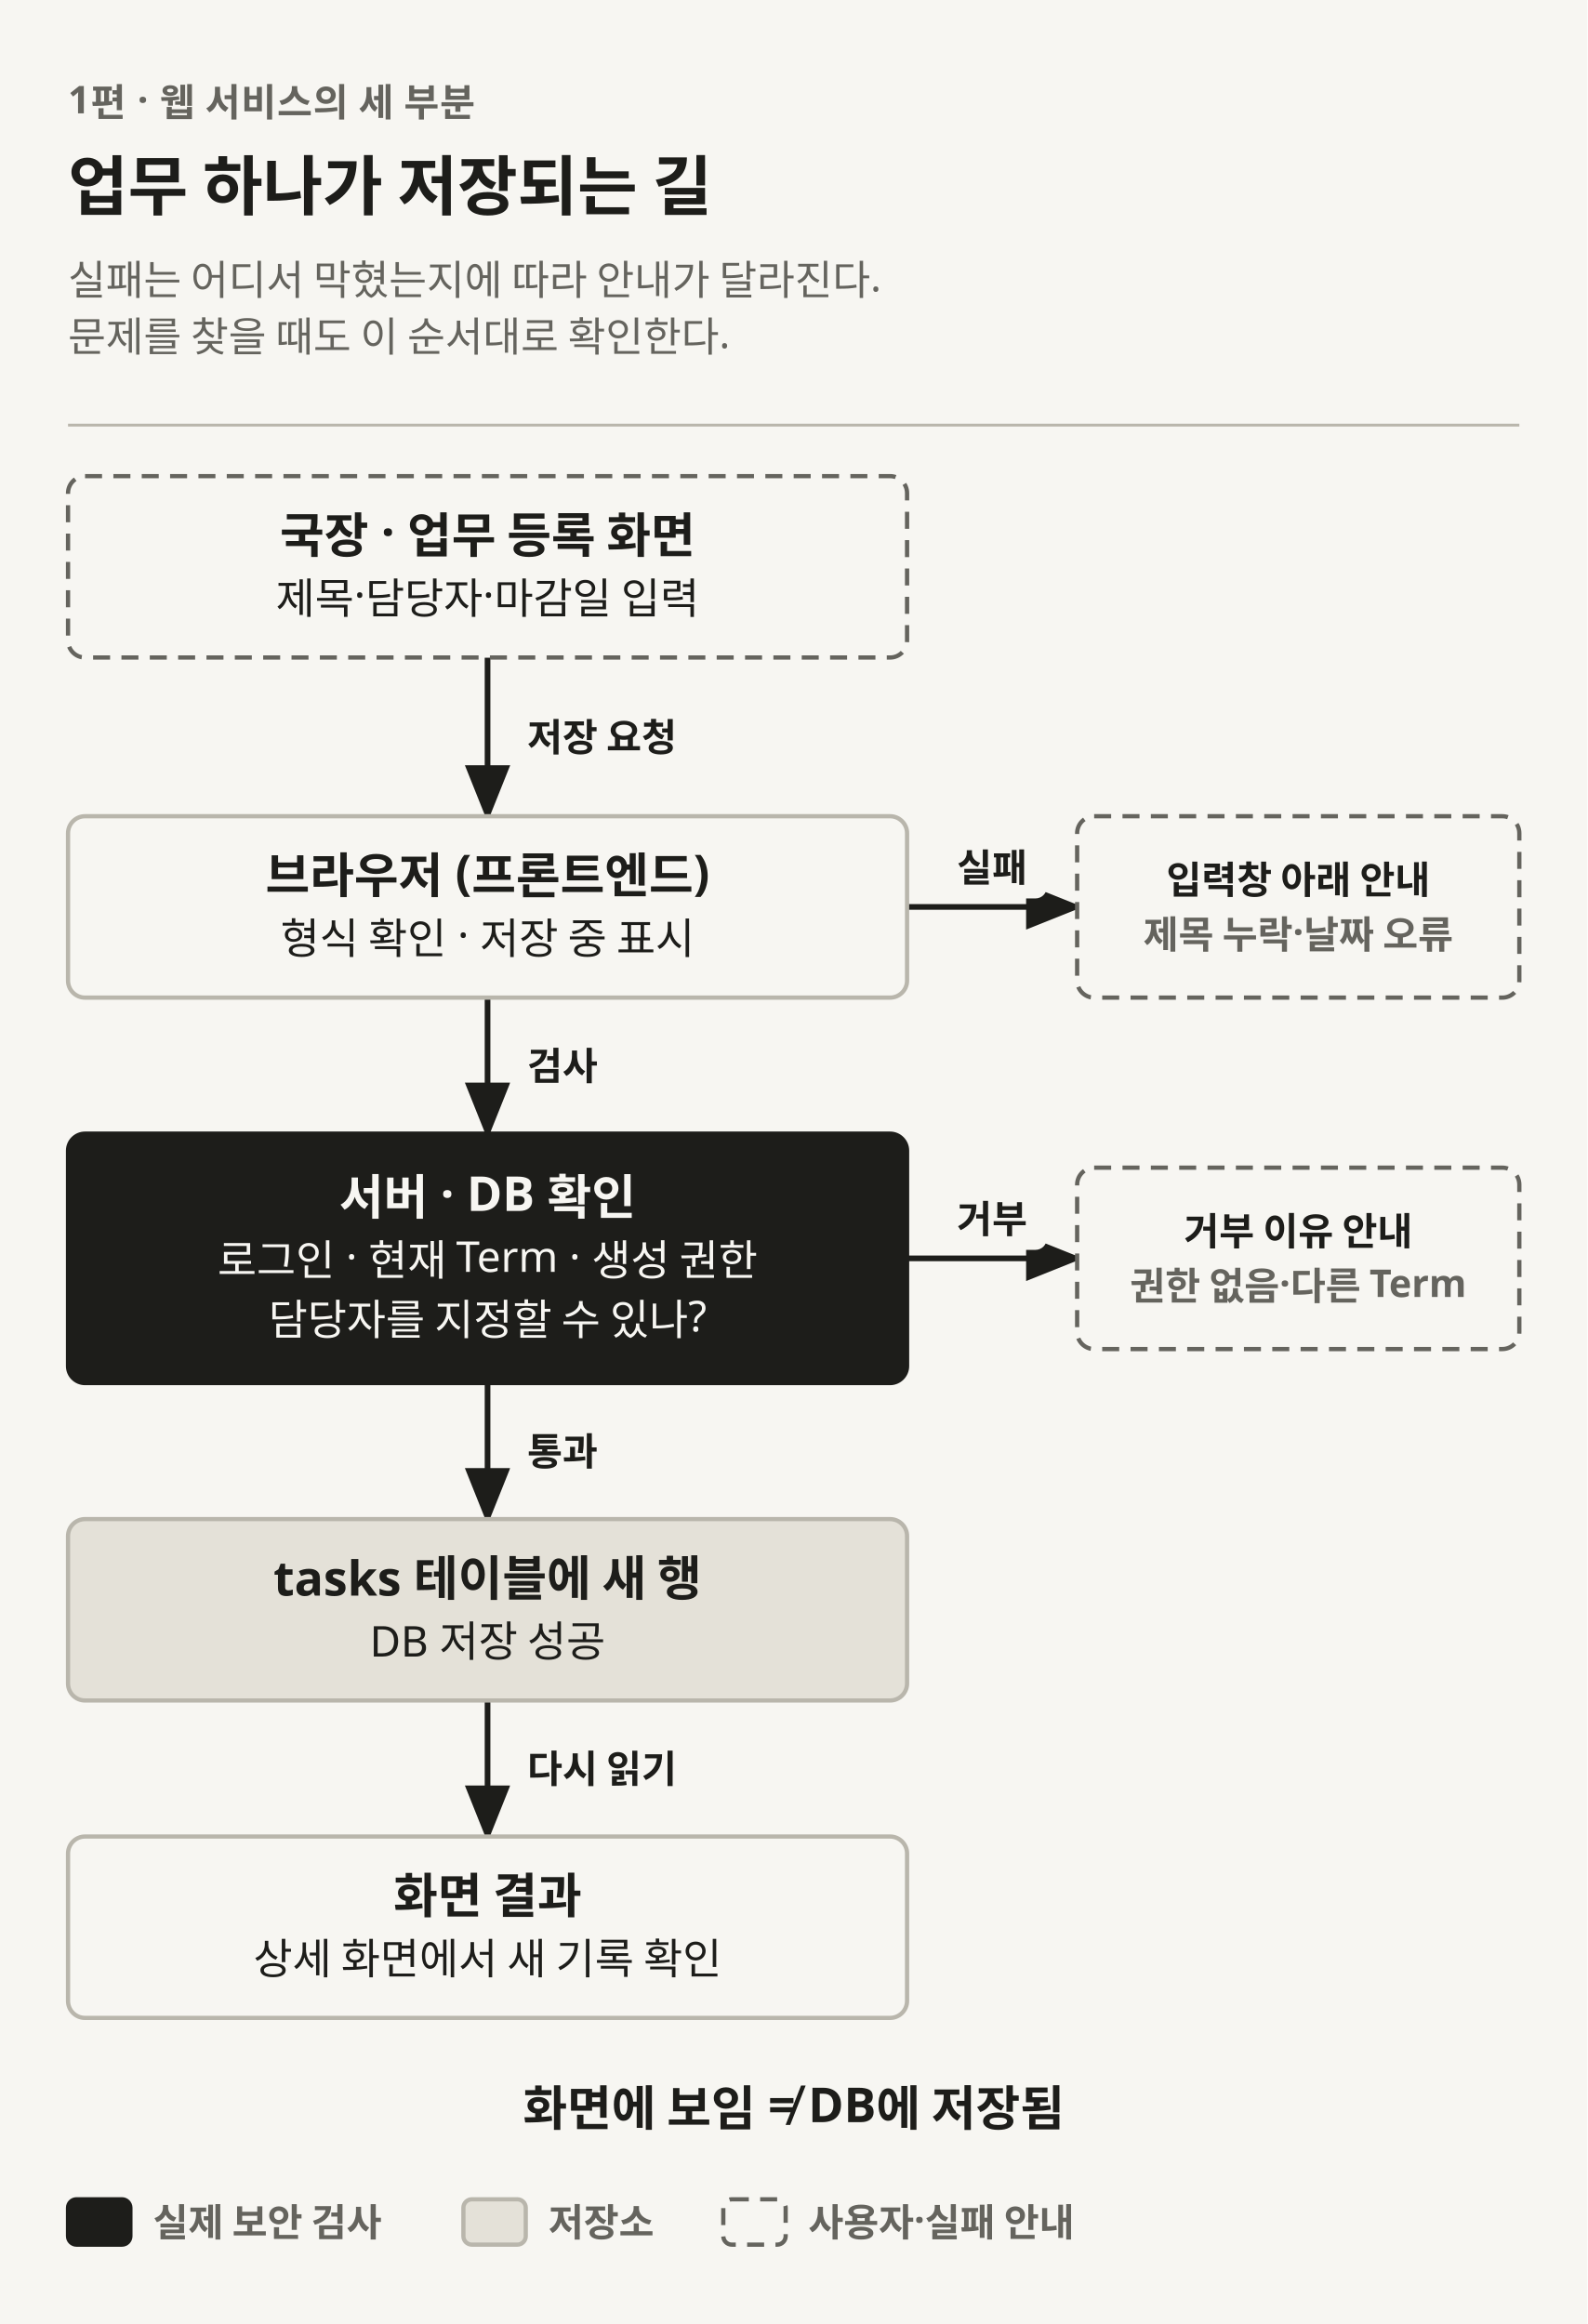
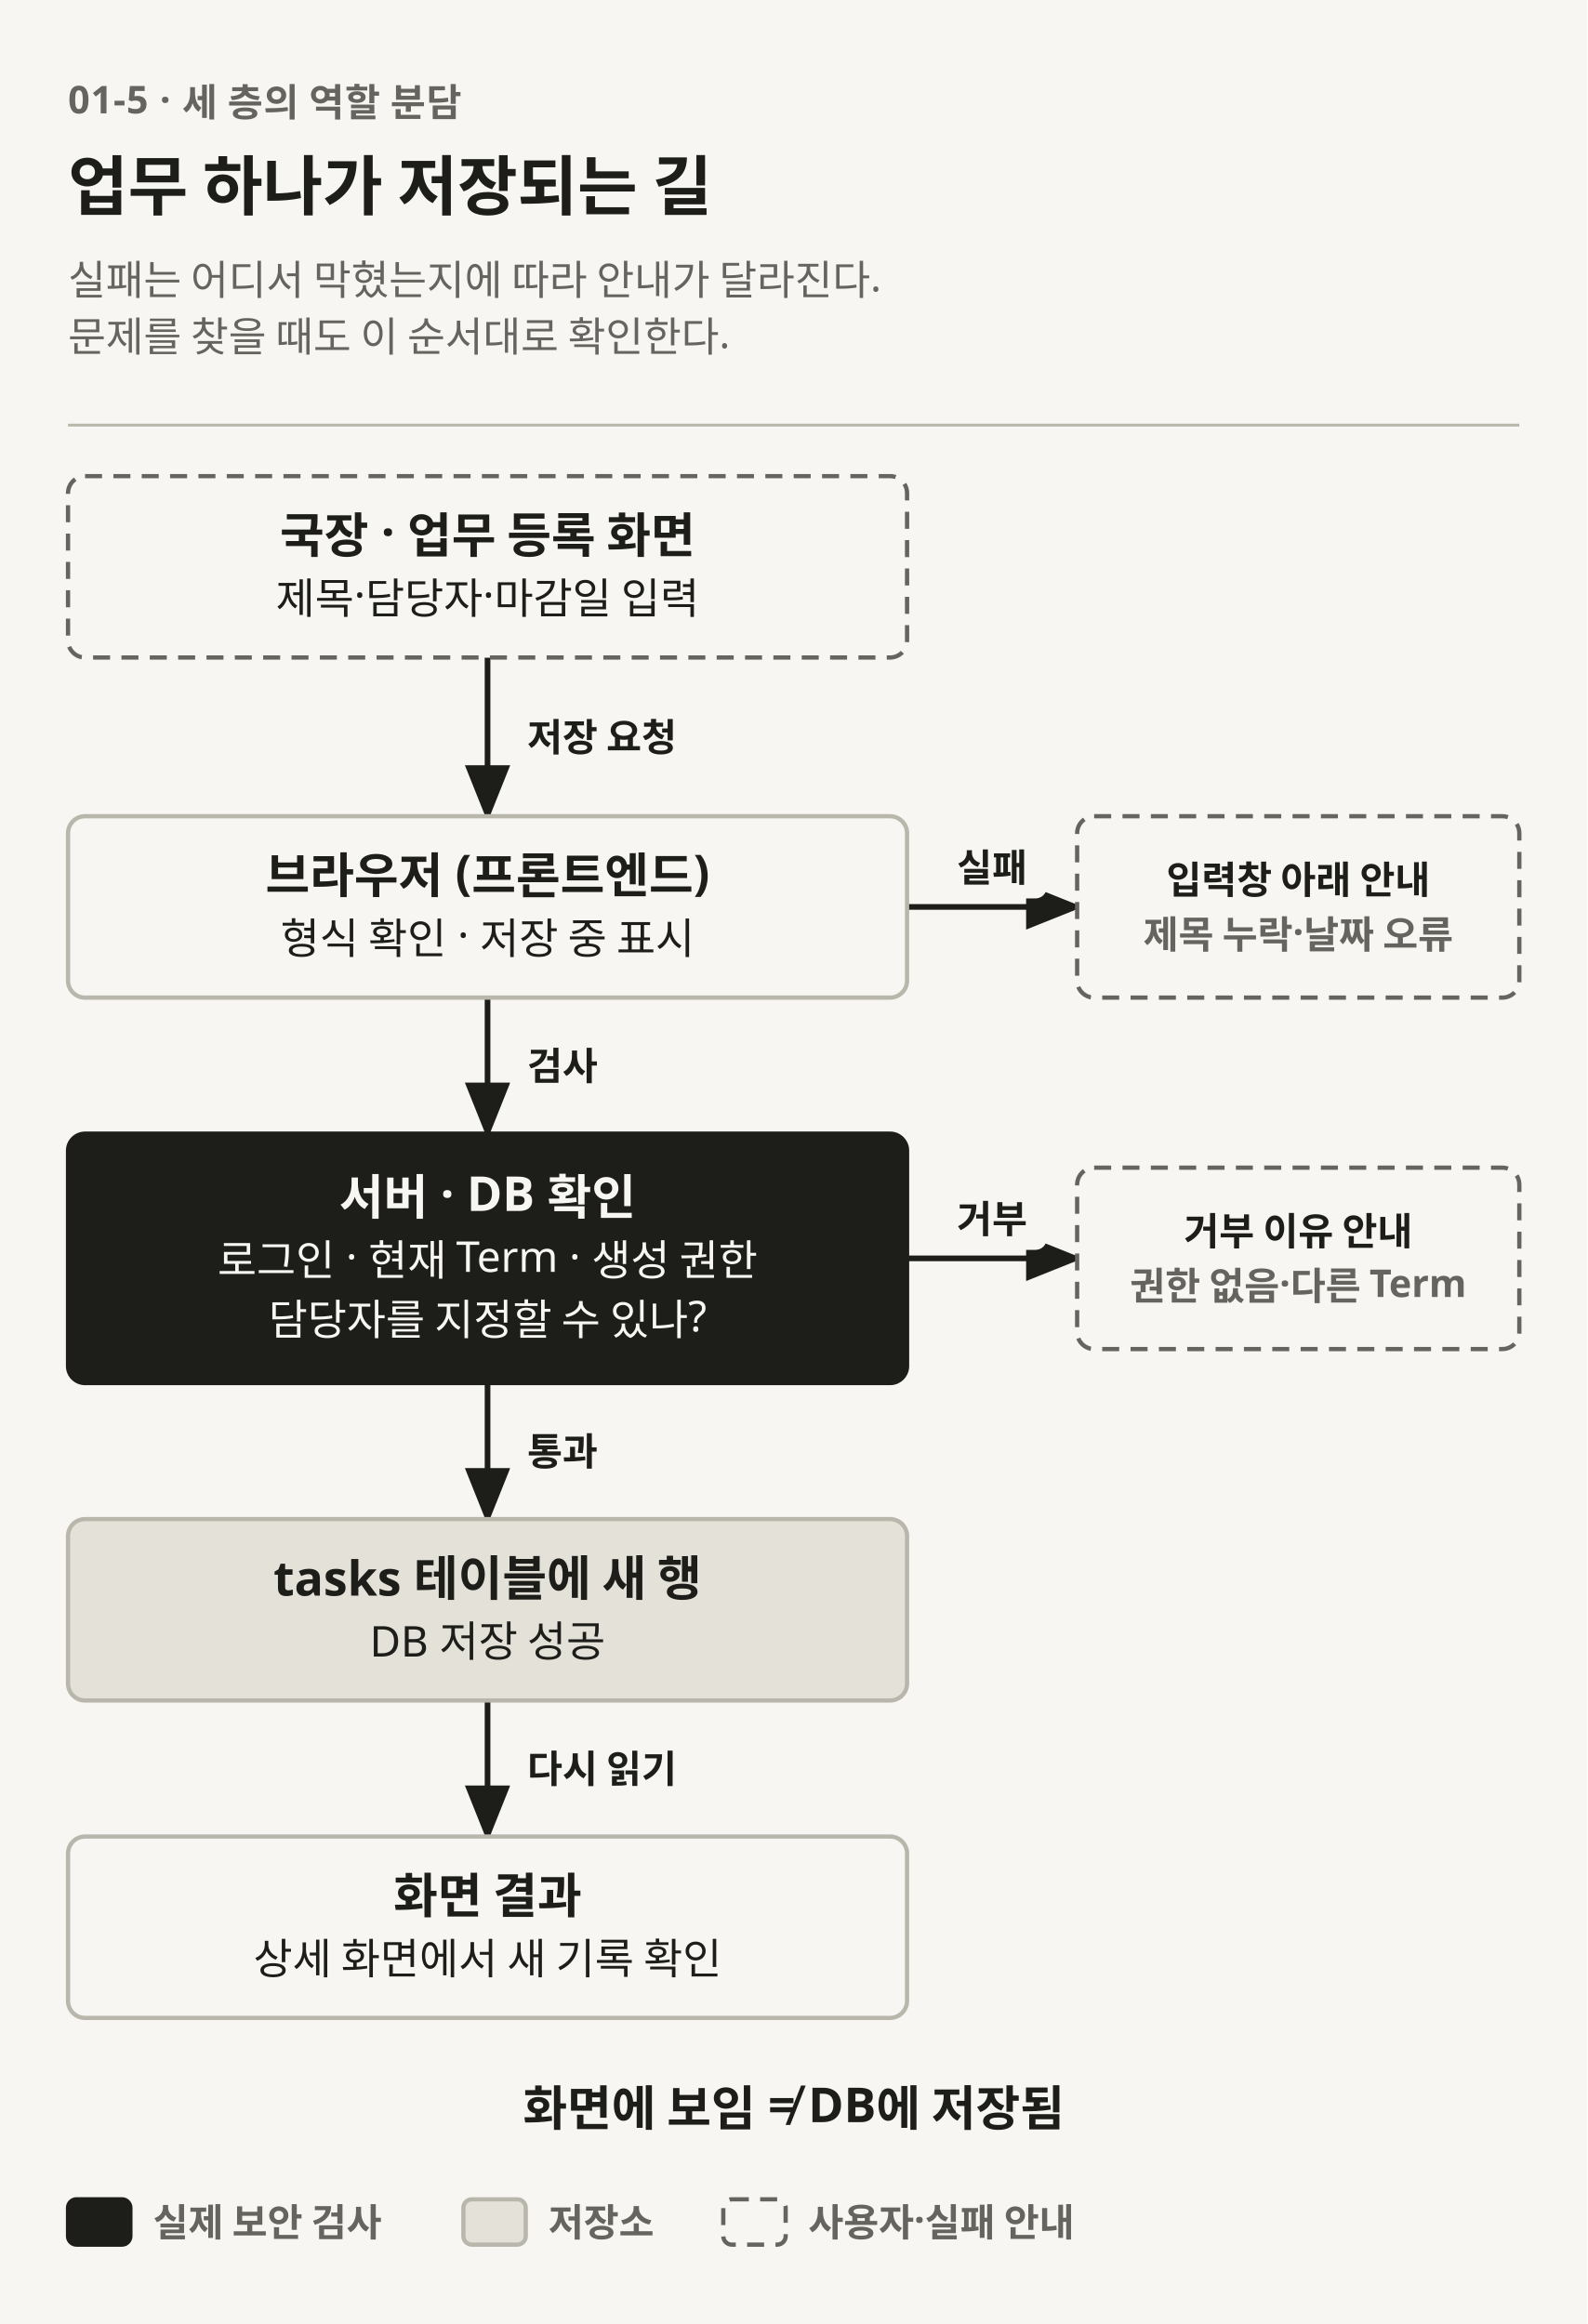
<svg xmlns="http://www.w3.org/2000/svg" viewBox="0 0 560 820" role="img" aria-labelledby="cpg-01b-request-flow-title cpg-01b-request-flow-desc">
  <defs>
    <marker id="cpg-01b-request-flow-a" markerWidth="10" markerHeight="8" refX="9" refY="4" orient="auto-start-reverse">
      <path d="M0,0 L10,4 L0,8 Z" fill="#1d1d1a" />
    </marker>
    <marker id="cpg-01b-request-flow-m" markerWidth="10" markerHeight="8" refX="9" refY="4" orient="auto-start-reverse">
      <path d="M0,0 L10,4 L0,8 Z" fill="#65645e" />
    </marker>
  </defs>
  <style>.bg{fill:#f7f6f2}.rule{stroke:#b9b6ac;stroke-width:1;fill:none}.node{fill:#f7f6f2;stroke:#b9b6ac;stroke-width:1.5}.zone{fill:#f0eee8;stroke:#b9b6ac;stroke-width:1.5}.deep{fill:#e4e1d8;stroke:#b9b6ac;stroke-width:1.5}.focal{fill:#1d1d1a;stroke:#1d1d1a;stroke-width:1.5}.outside{fill:#f7f6f2;stroke:#65645e;stroke-width:1.5;stroke-dasharray:6 4}.flow{stroke:#1d1d1a;stroke-width:2;fill:none;marker-end:url(#cpg-01b-request-flow-a)}.dash{stroke:#65645e;stroke-width:1.8;fill:none;stroke-dasharray:7 5;marker-end:url(#cpg-01b-request-flow-m)}.line{stroke:#1d1d1a;stroke-width:2;fill:none}.soft{stroke:#929087;stroke-width:1.4;fill:none}.boundary{stroke:#65645e;stroke-width:1.5;fill:none;stroke-dasharray:8 6}.mask{fill:#f7f6f2;stroke:none}.tag{font:600 13.5px 'Pretendard','Noto Sans KR','Apple SD Gothic Neo','Malgun Gothic',sans-serif;fill:#65645e;letter-spacing:.02em}.title{font:700 23px 'Pretendard','Noto Sans KR','Apple SD Gothic Neo','Malgun Gothic',sans-serif;fill:#1d1d1a}.subtitle{font:400 14.5px 'Pretendard','Noto Sans KR','Apple SD Gothic Neo','Malgun Gothic',sans-serif;fill:#65645e}.name{font:700 17px 'Pretendard','Noto Sans KR','Apple SD Gothic Neo','Malgun Gothic',sans-serif;fill:#1d1d1a}.body{font:400 15px 'Pretendard','Noto Sans KR','Apple SD Gothic Neo','Malgun Gothic',sans-serif;fill:#1d1d1a}.code{font:500 14px 'D2Coding','JetBrains Mono','Consolas',monospace;fill:#1d1d1a}.small{font:600 13.5px 'Pretendard','Noto Sans KR','Apple SD Gothic Neo','Malgun Gothic',sans-serif;fill:#65645e}.lab{font:700 13.5px 'Pretendard','Noto Sans KR','Apple SD Gothic Neo','Malgun Gothic',sans-serif;fill:#1d1d1a}.inv{fill:#f7f6f2}.big{font:800 22px 'Pretendard','Noto Sans KR','Apple SD Gothic Neo','Malgun Gothic',sans-serif;fill:#1d1d1a}</style>
  <rect class="bg" width="560" height="820" />
-   <text class="tag" x="24" y="40">1편 · 웹 서비스의 세 부분</text>
+   <text class="tag" x="24" y="40">01-5 · 세 층의 역할 분담</text>
  <text class="title" x="24" y="74">업무 하나가 저장되는 길</text>
  <text class="subtitle" x="24" y="104">실패는 어디서 막혔는지에 따라 안내가 달라진다.</text>
  <text class="subtitle" x="24" y="124">문제를 찾을 때도 이 순서대로 확인한다.</text>
  <line class="rule" x1="24" y1="150" x2="536" y2="150" />
  <path class="flow" d="M172 232 V288" />
  <rect class="mask" x="180.0" y="250" width="69.0" height="21" rx="4" />
  <text class="lab" x="186" y="265">저장 요청</text>
  <path class="flow" d="M172 352 V400" />
  <rect class="mask" x="180.0" y="366" width="38.5" height="21" rx="4" />
  <text class="lab" x="186" y="381">검사</text>
  <path class="flow" d="M172 488 V536" />
  <rect class="mask" x="180.0" y="502" width="38.5" height="21" rx="4" />
  <text class="lab" x="186" y="517">통과</text>
  <path class="flow" d="M172 600 V648" />
  <rect class="mask" x="180.0" y="614" width="69.0" height="21" rx="4" />
  <text class="lab" x="186" y="629">다시 읽기</text>
  <path class="flow" d="M320 320 H380" />
  <rect class="mask" x="330.8" y="296" width="38.5" height="21" rx="4" />
  <text class="lab" x="350" y="311" text-anchor="middle">실패</text>
  <path class="flow" d="M320 444 H380" />
  <rect class="mask" x="330.8" y="420" width="38.5" height="21" rx="4" />
  <text class="lab" x="350" y="435" text-anchor="middle">거부</text>
  <rect class="outside" x="24" y="168" width="296" height="64" rx="6" />
  <text class="name" x="172" y="195.0" text-anchor="middle">국장 · 업무 등록 화면</text>
  <text class="body" x="172" y="216.5" text-anchor="middle">제목·담당자·마감일 입력</text>
  <rect class="node" x="24" y="288" width="296" height="64" rx="6" />
  <text class="name" x="172" y="315.0" text-anchor="middle">브라우저 (프론트엔드)</text>
  <text class="body" x="172" y="336.5" text-anchor="middle">형식 확인 · 저장 중 표시</text>
  <rect class="focal" x="24" y="400" width="296" height="88" rx="6" />
  <text class="name inv" x="172" y="428.5" text-anchor="middle">서버 · DB 확인</text>
  <text class="body inv" x="172" y="450.0" text-anchor="middle">로그인 · 현재 Term · 생성 권한</text>
  <text class="body inv" x="172" y="471.0" text-anchor="middle">담당자를 지정할 수 있나?</text>
  <rect class="deep" x="24" y="536" width="296" height="64" rx="6" />
  <text class="name" x="172" y="563.0" text-anchor="middle">tasks 테이블에 새 행</text>
  <text class="body" x="172" y="584.5" text-anchor="middle">DB 저장 성공</text>
  <rect class="node" x="24" y="648" width="296" height="64" rx="6" />
  <text class="name" x="172" y="675.0" text-anchor="middle">화면 결과</text>
  <text class="body" x="172" y="696.5" text-anchor="middle">상세 화면에서 새 기록 확인</text>
  <rect class="outside" x="380" y="288" width="156" height="64" rx="6" />
  <text class="lab" x="458" y="315.3" text-anchor="middle">입력창 아래 안내</text>
  <text class="small" x="458" y="334.6" text-anchor="middle">제목 누락·날짜 오류</text>
  <rect class="outside" x="380" y="412" width="156" height="64" rx="6" />
  <text class="lab" x="458" y="439.3" text-anchor="middle">거부 이유 안내</text>
  <text class="small" x="458" y="458.6" text-anchor="middle">권한 없음·다른 Term</text>
  <text class="name" x="280" y="750" text-anchor="middle">화면에 보임 ≠ DB에 저장됨</text>
  <rect class="focal" x="24" y="776" width="22" height="16" rx="3" />
  <text class="small" x="54" y="789">실제 보안 검사</text>
  <rect class="deep" x="163.48" y="776" width="22" height="16" rx="3" />
  <text class="small" x="193.48" y="789">저장소</text>
  <rect class="outside" x="255.17" y="776" width="22" height="16" rx="3" />
  <text class="small" x="285.17" y="789">사용자·실패 안내</text>
</svg>
